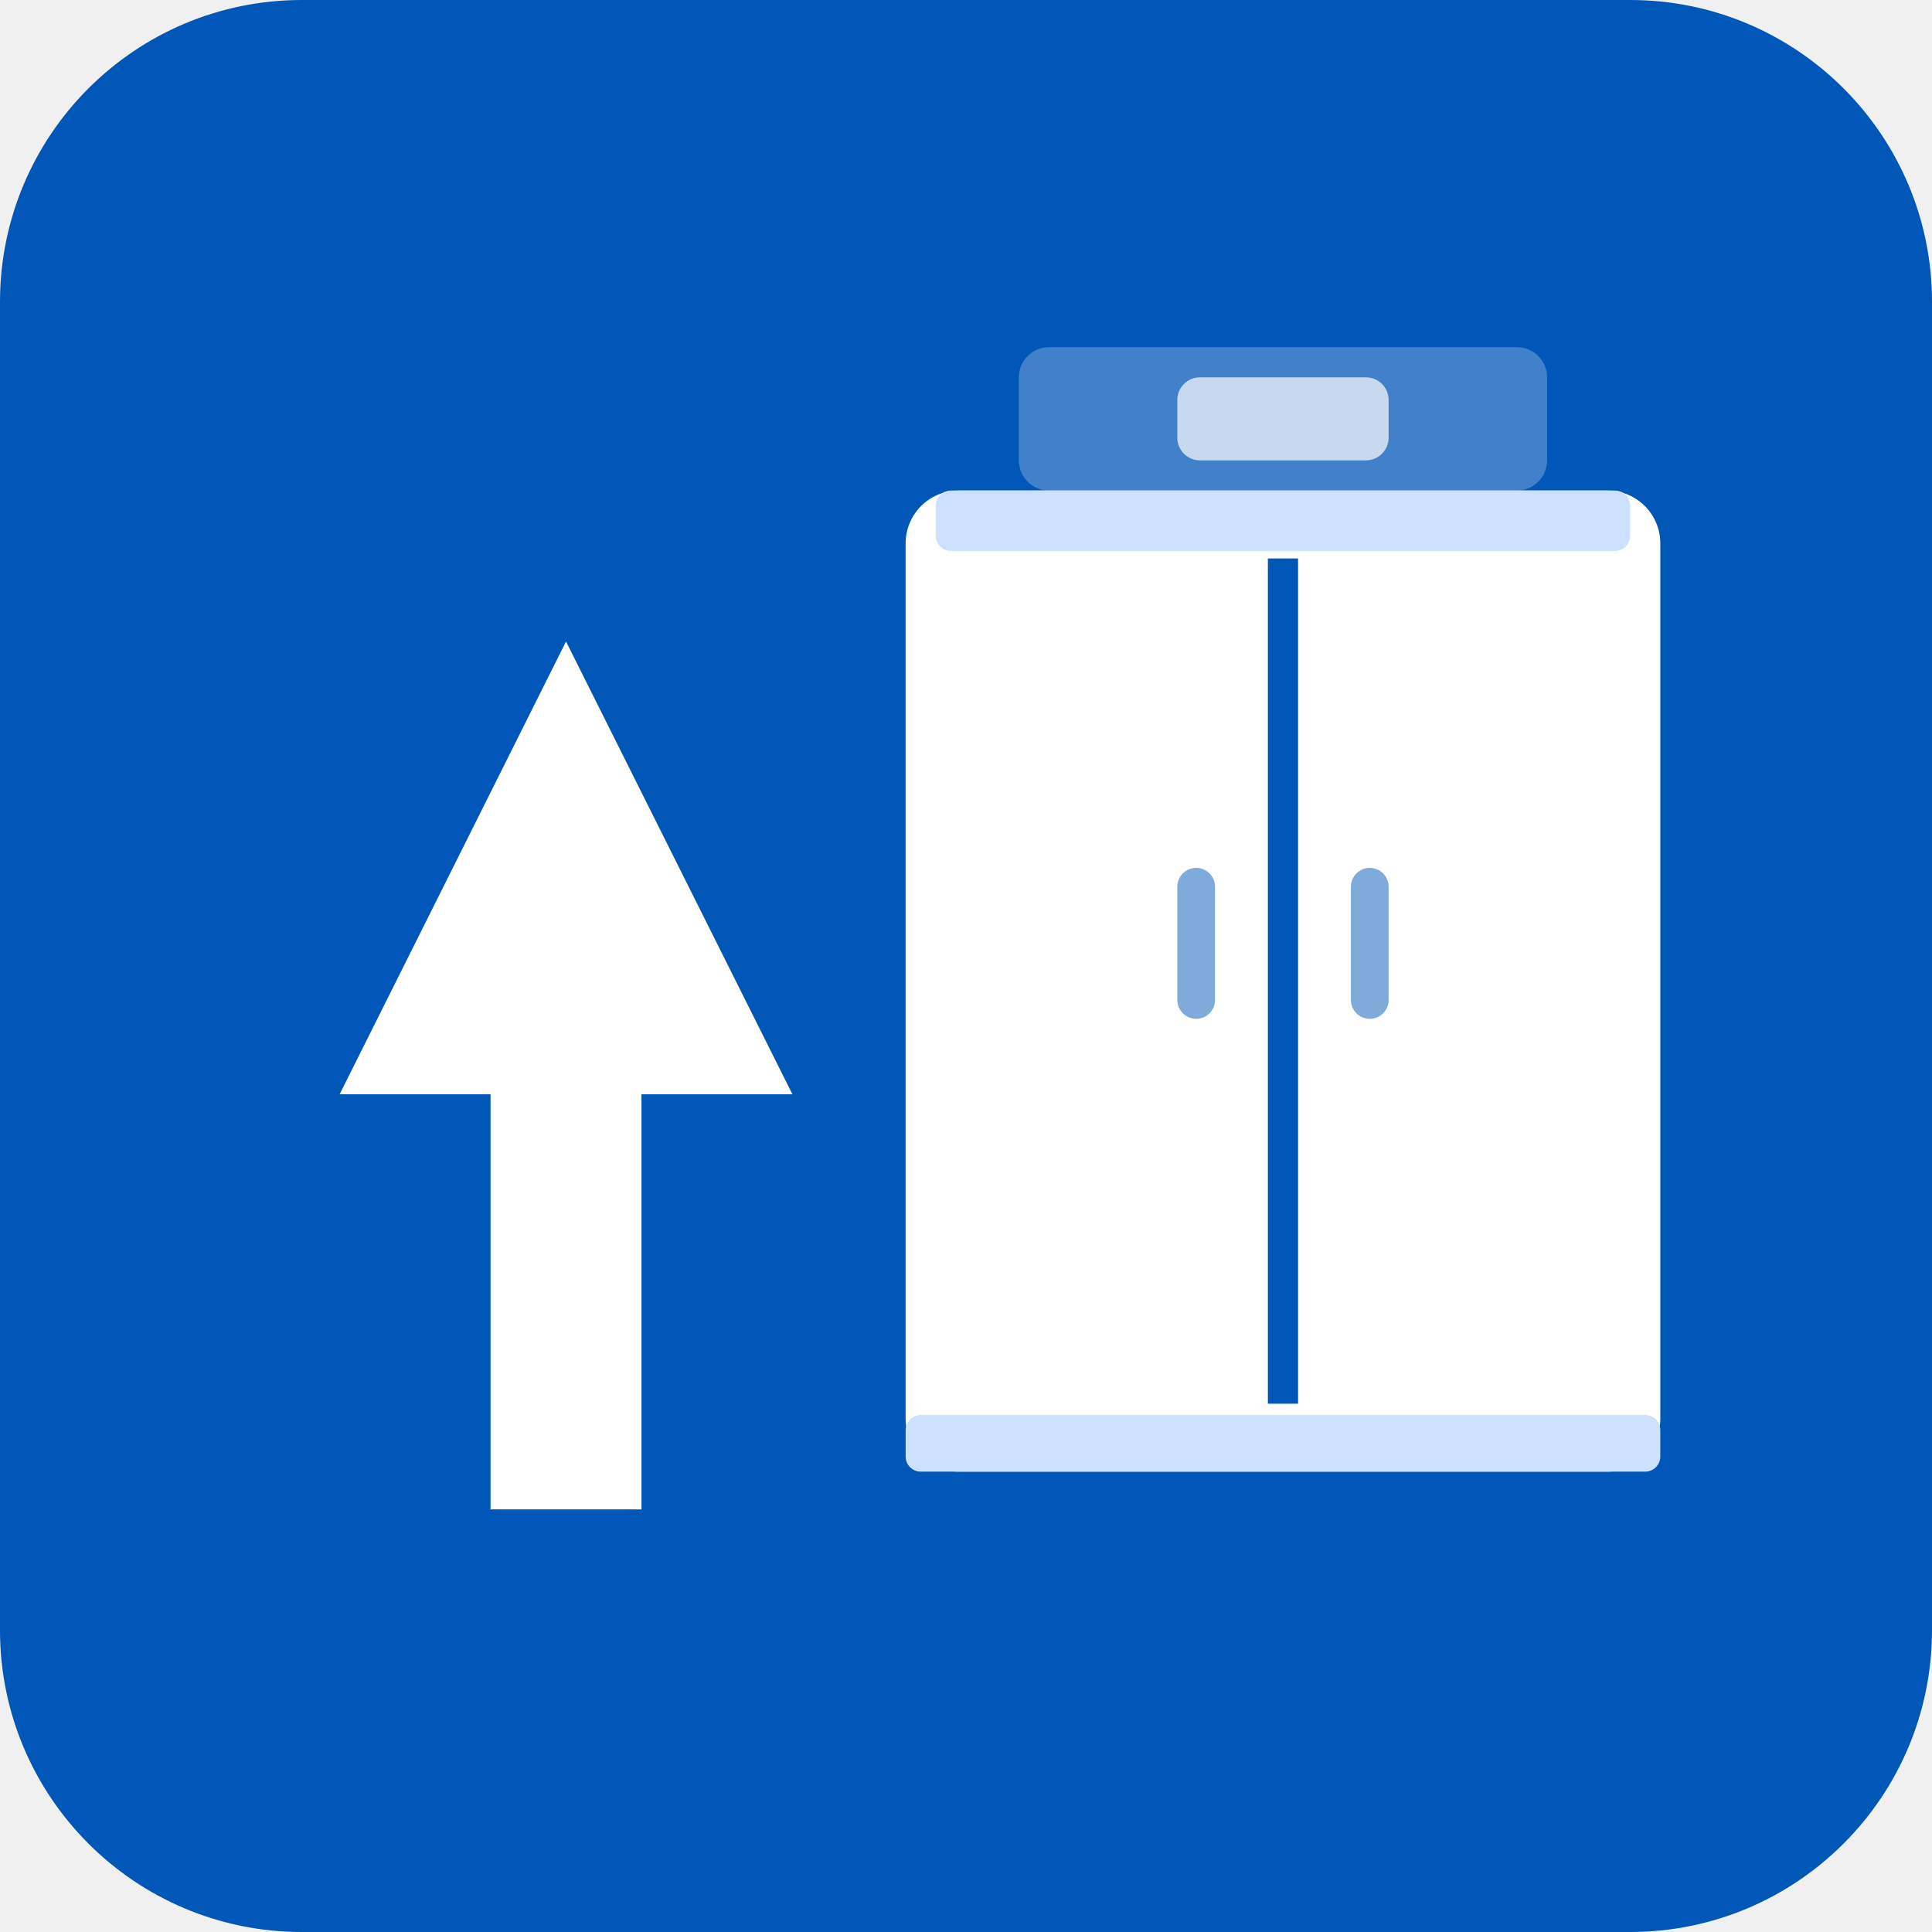
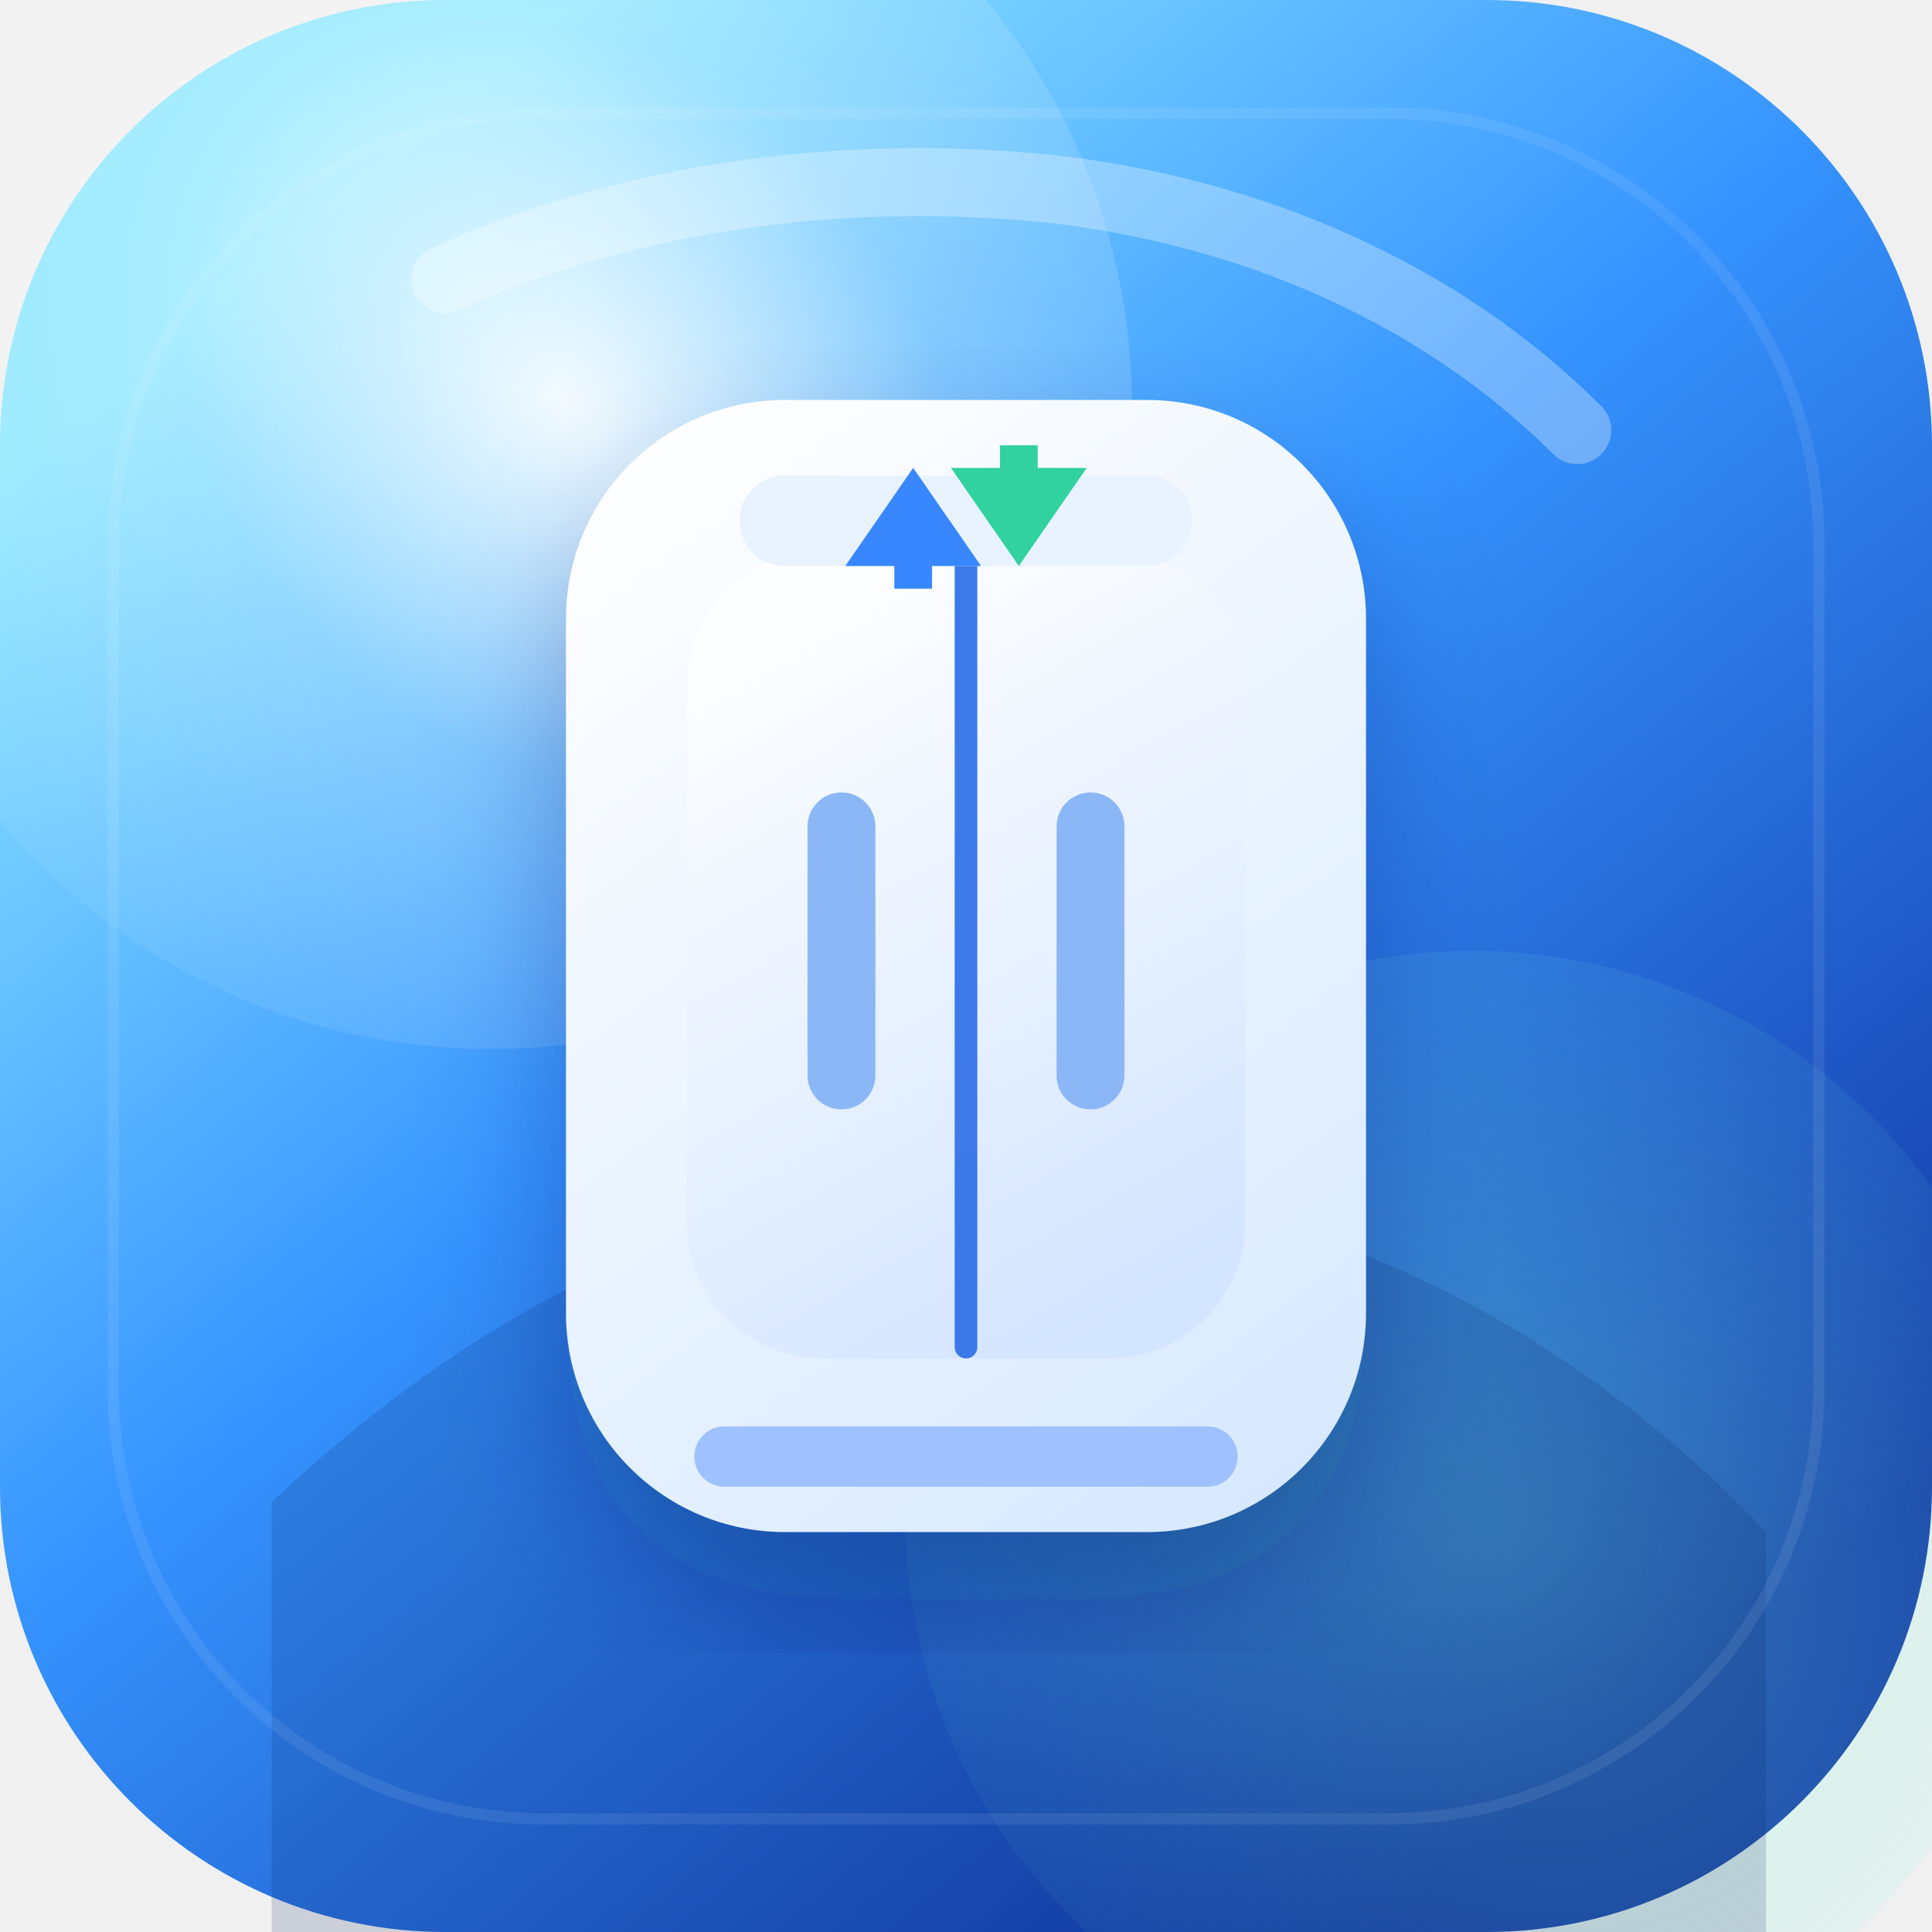
<svg xmlns="http://www.w3.org/2000/svg" viewBox="0 0 512 512" width="512" height="512">
-   <rect width="512" height="512" rx="80" fill="#0057B8" />
-   <polygon points="90,290 130,290 130,400 170,400 170,290 210,290 150,170" fill="#FFFFFF" />
-   <rect x="240" y="130" width="200" height="260" rx="14" fill="#FFFFFF" />
-   <line x1="340" y1="148" x2="340" y2="372" stroke="#0057B8" stroke-width="8" />
-   <rect x="248" y="130" width="184" height="16" rx="4" fill="#CCE0FF" />
-   <rect x="312" y="230" width="10" height="40" rx="5" fill="#0057B8" opacity="0.5" />
-   <rect x="358" y="230" width="10" height="40" rx="5" fill="#0057B8" opacity="0.5" />
-   <rect x="270" y="92" width="140" height="38" rx="8" fill="#FFFFFF" opacity="0.25" />
-   <rect x="312" y="100" width="56" height="22" rx="6" fill="#FFFFFF" opacity="0.7" />
-   <rect x="240" y="375" width="200" height="15" rx="4" fill="#CCE0FF" />
+   <defs>
+     <linearGradient id="bg" x1="86" y1="56" x2="424" y2="466" gradientUnits="userSpaceOnUse">
+       <stop offset="0" stop-color="#8EE7FF" />
+       <stop offset="0.44" stop-color="#3694FF" />
+       <stop offset="1" stop-color="#1237A6" />
+     </linearGradient>
+     <linearGradient id="glass" x1="150" y1="120" x2="348" y2="388" gradientUnits="userSpaceOnUse">
+       <stop offset="0" stop-color="#FFFFFF" />
+       <stop offset="1" stop-color="#D8E9FF" />
+     </linearGradient>
+     <linearGradient id="door" x1="204" y1="164" x2="306" y2="344" gradientUnits="userSpaceOnUse">
+       <stop offset="0" stop-color="#FDFEFF" />
+       <stop offset="1" stop-color="#D4E5FF" />
+     </linearGradient>
+     <radialGradient id="shine" cx="0" cy="0" r="1" gradientTransform="translate(150 106) rotate(45) scale(274 218)" gradientUnits="userSpaceOnUse">
+       <stop offset="0" stop-color="#FFFFFF" stop-opacity="0.92" />
+       <stop offset="0.42" stop-color="#FFFFFF" stop-opacity="0.24" />
+       <stop offset="1" stop-color="#FFFFFF" stop-opacity="0" />
+     </radialGradient>
+     <radialGradient id="ambient" cx="0" cy="0" r="1" gradientTransform="translate(396 404) rotate(-131) scale(224 188)" gradientUnits="userSpaceOnUse">
+       <stop offset="0" stop-color="#7AF6DD" stop-opacity="0.34" />
+       <stop offset="1" stop-color="#7AF6DD" stop-opacity="0" />
+     </radialGradient>
+     <filter id="shadow" x="104" y="74" width="304" height="364" filterUnits="userSpaceOnUse" color-interpolation-filters="sRGB">
+       <feDropShadow dx="0" dy="18" stdDeviation="18" flood-color="#0A245D" flood-opacity="0.28" />
+     </filter>
+   </defs>
+   <rect width="512" height="512" rx="118" fill="url(#bg)" />
+   <circle cx="130" cy="108" r="170" fill="url(#shine)" />
+   <circle cx="390" cy="402" r="150" fill="url(#ambient)" />
+   <path d="M72 398C134 340 196 314 266 314C344 314 415 350 468 406V512H72V398Z" fill="#08235D" opacity="0.16" />
+   <g filter="url(#shadow)">
+     <rect x="150" y="106" width="212" height="300" rx="58" fill="url(#glass)" />
+     <rect x="182" y="146" width="148" height="214" rx="36" fill="url(#door)" />
+     <rect x="253" y="146" width="6" height="214" rx="3" fill="#3373E8" opacity="0.95" />
+     <rect x="196" y="126" width="120" height="24" rx="12" fill="#E9F3FF" />
+     <path d="M224 150L242 124L260 150H247V156H237V150H224Z" fill="#3787FF" />
+     <path d="M288 124L270 150L252 124H265V118H275V124H288Z" fill="#33D2A0" />
+     <rect x="214" y="210" width="18" height="84" rx="9" fill="#8CB7F7" />
+     <rect x="280" y="210" width="18" height="84" rx="9" fill="#8CB7F7" />
+     <rect x="184" y="378" width="144" height="16" rx="8" fill="#9FC1FF" />
+   </g>
+   <path d="M118 74C162 54 218 44 278 50C332 56 382 78 418 114" fill="none" stroke="#FFFFFF" stroke-opacity="0.30" stroke-width="18" stroke-linecap="round" />
+   <rect x="30" y="30" width="452" height="452" rx="114" fill="none" stroke="#FFFFFF" stroke-opacity="0.08" stroke-width="3" />
</svg>
